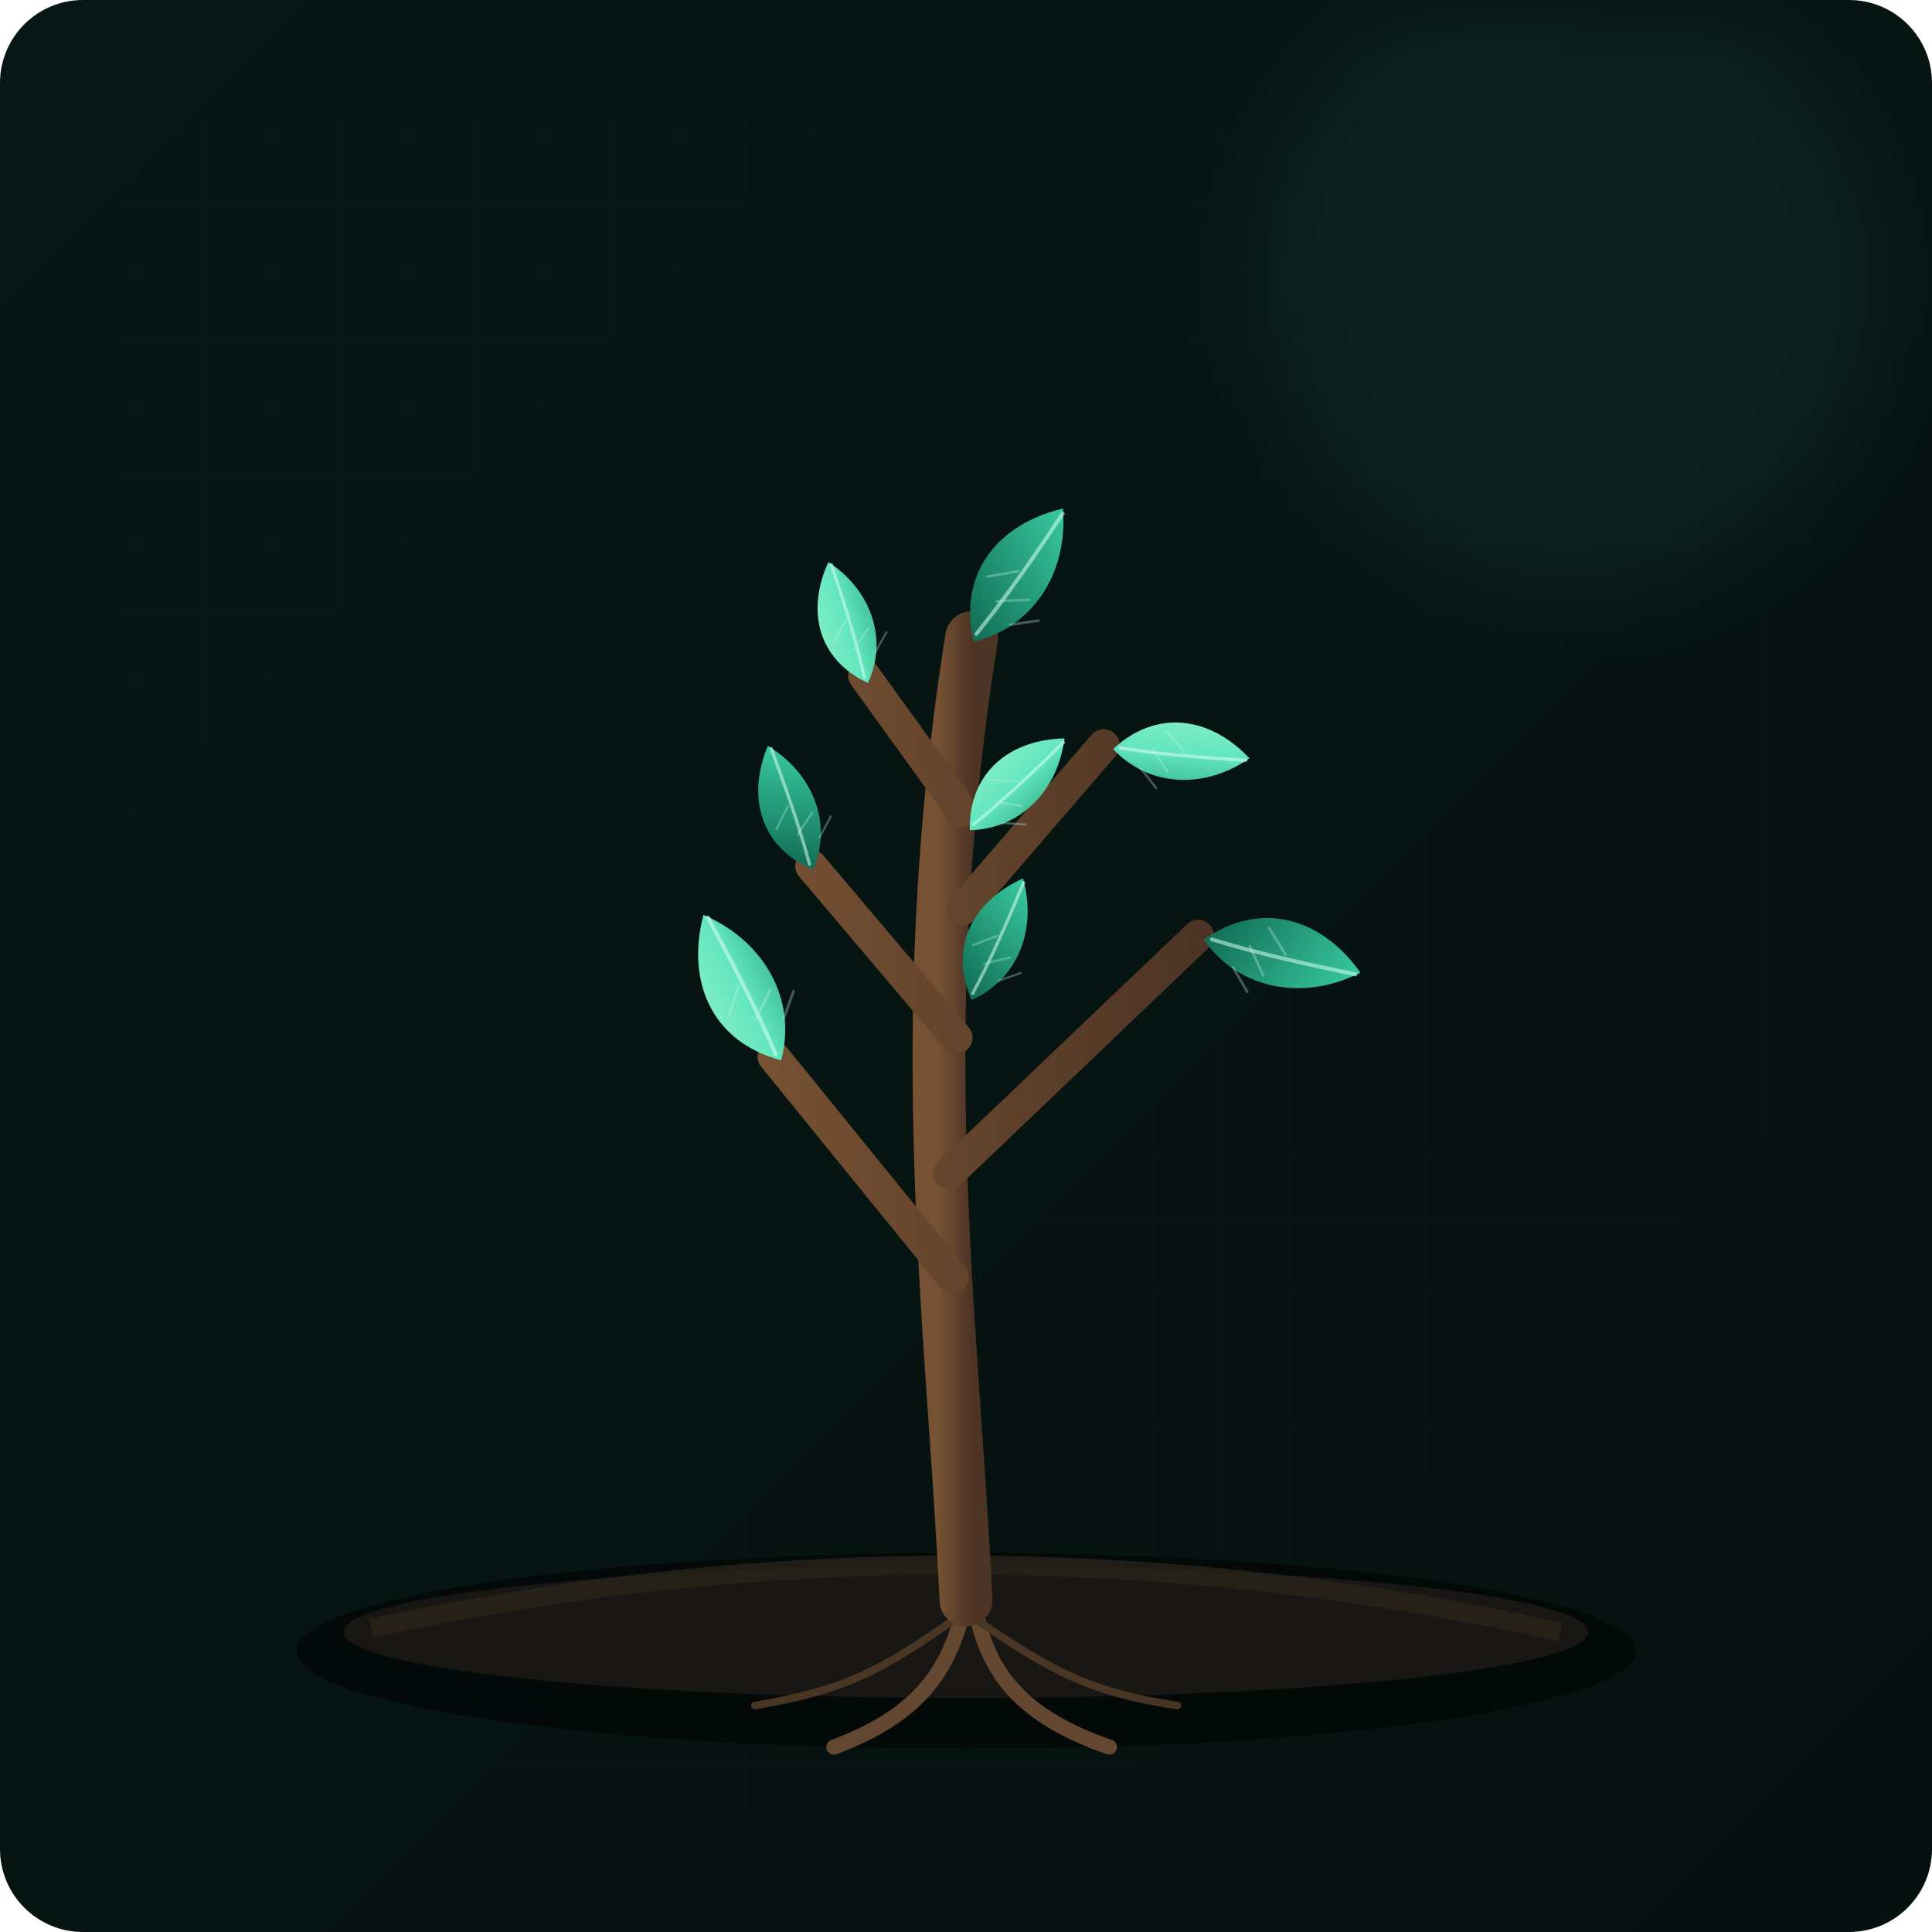
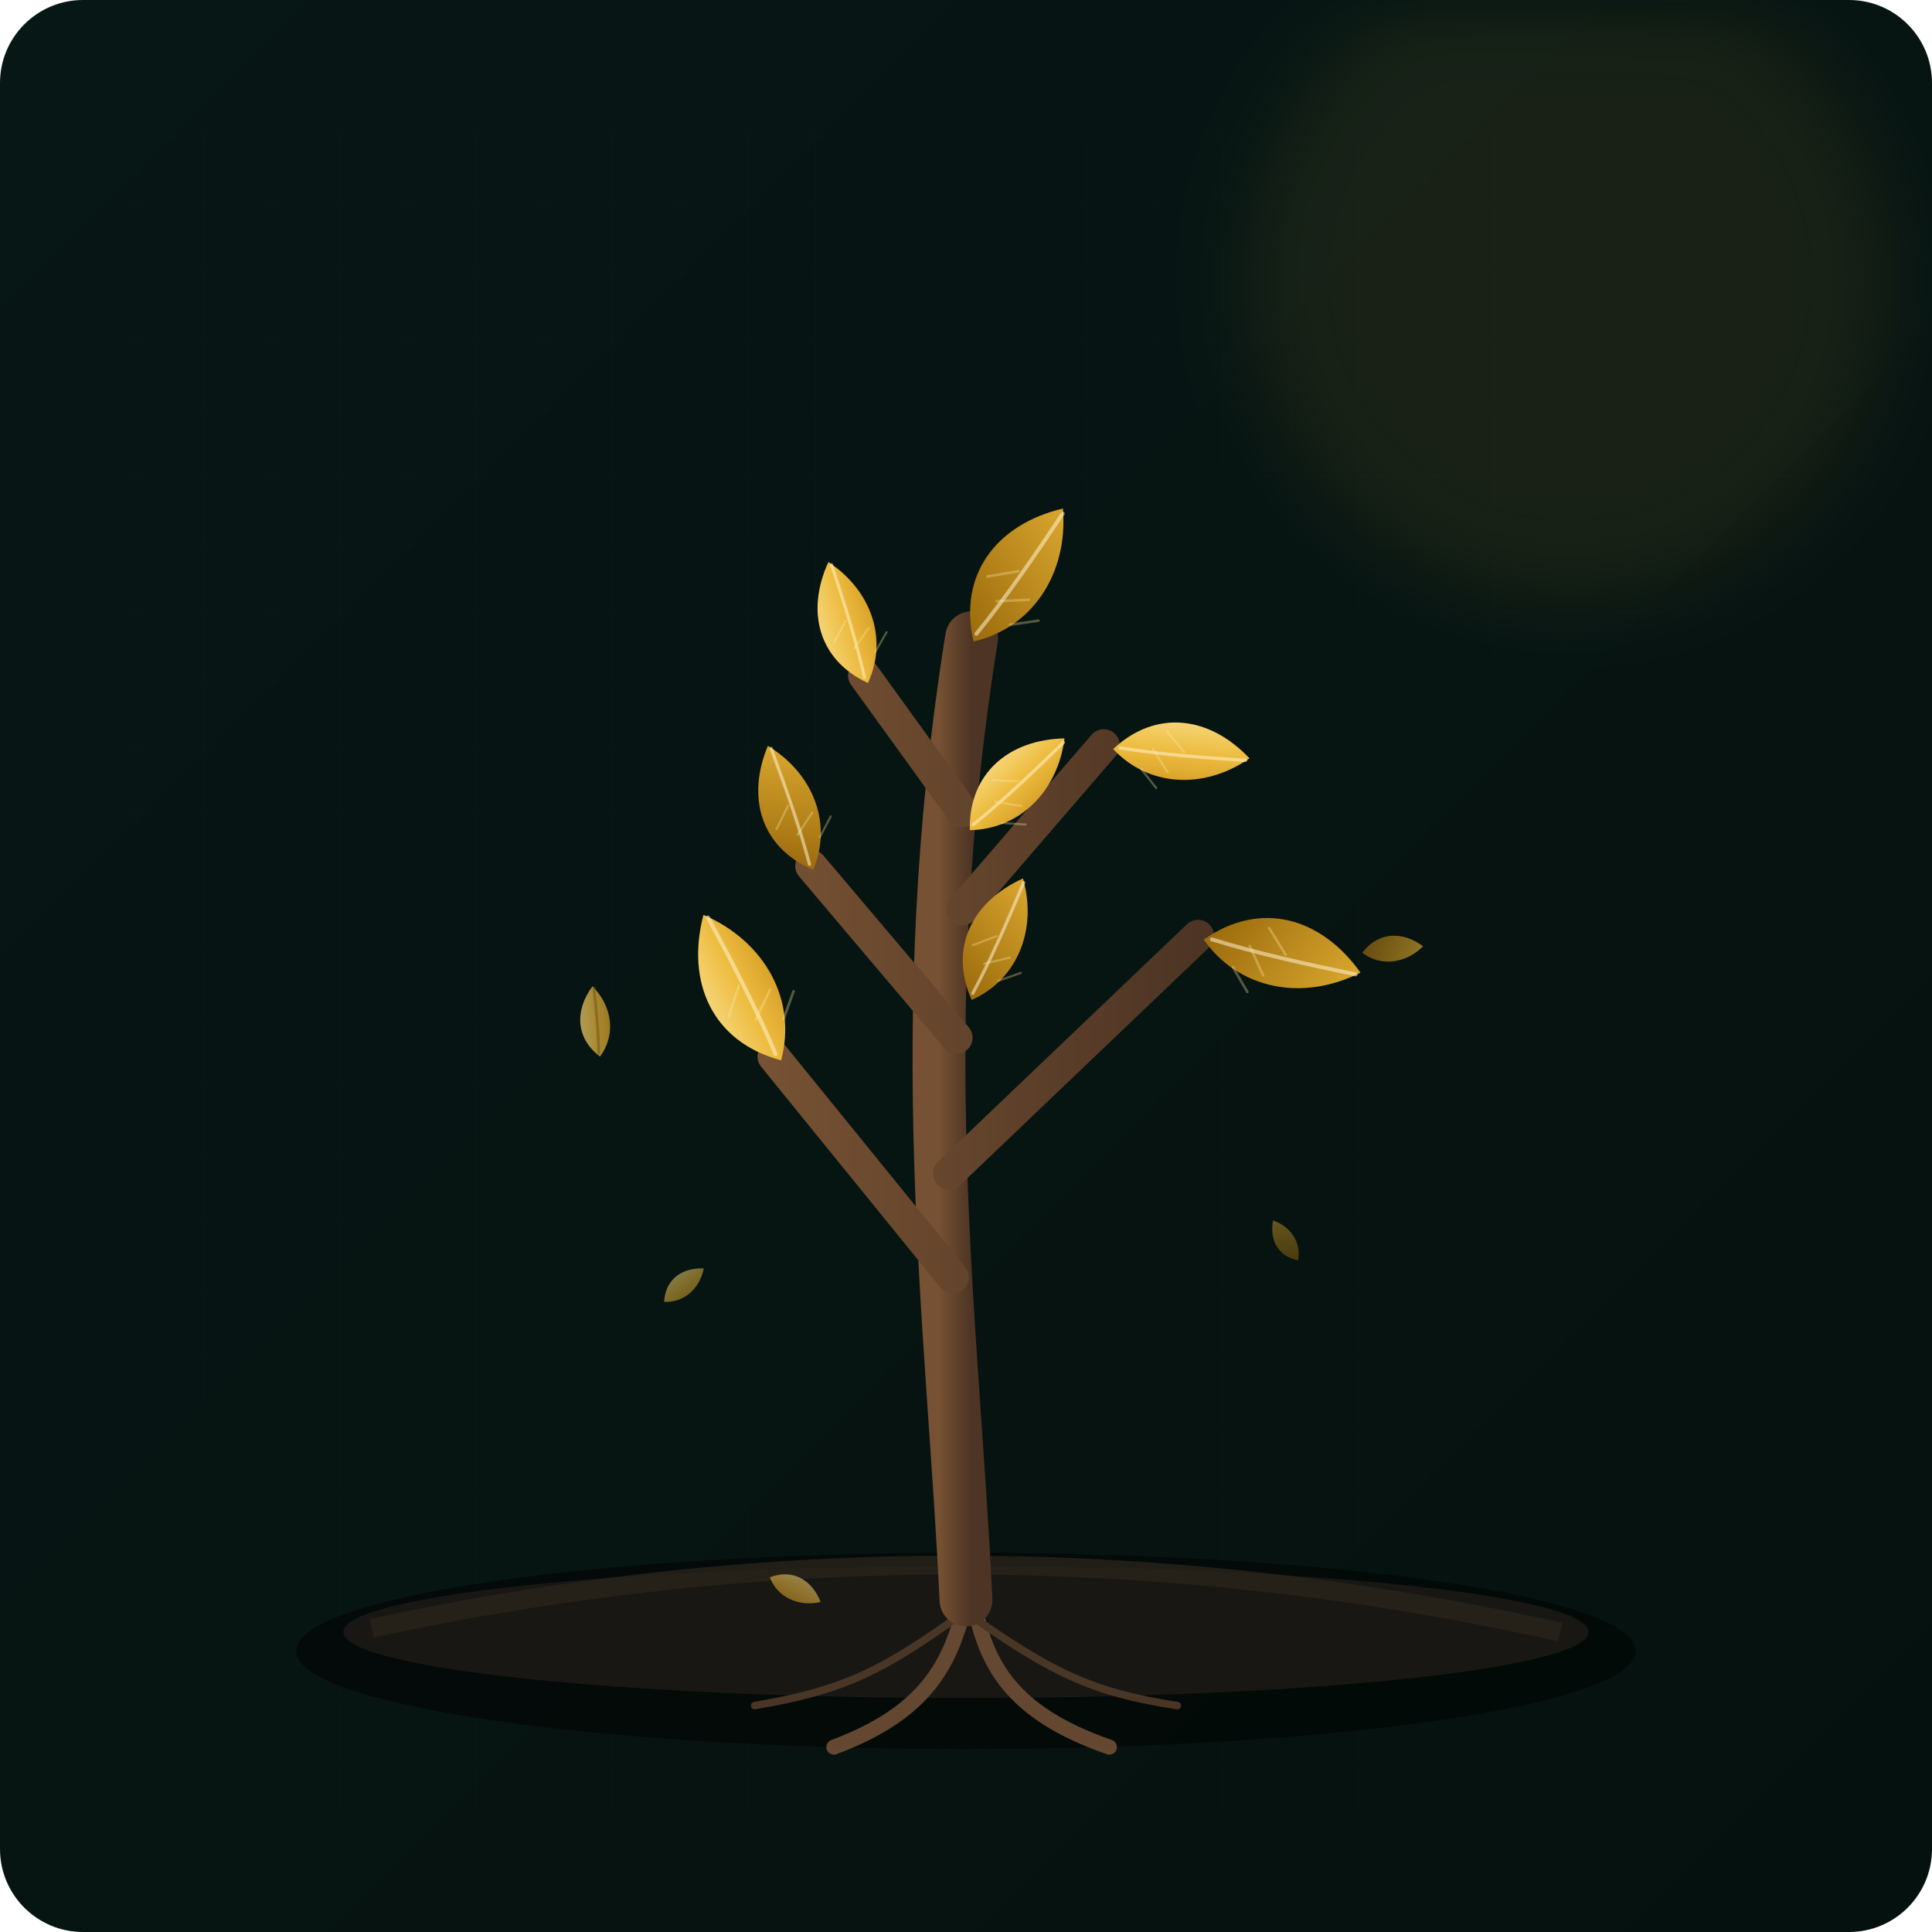
<svg xmlns="http://www.w3.org/2000/svg" width="1024" height="1024" viewBox="0 0 1024 1024">
  <defs>
    <linearGradient id="xbg" x1="0" y1="0" x2="1" y2="1">
      <stop stop-color="#071715" />
      <stop offset="1" stop-color="#05110F" />
    </linearGradient>
    <linearGradient id="xleaf" x1="0" y1="0" x2="1" y2="1">
-       <stop stop-color="#9AF4CC" />
-       <stop offset=".5" stop-color="#63E6BE" />
-       <stop offset="1" stop-color="#1E9B72" />
+       <stop stop-color="#FFEDB0" />
+       <stop offset=".5" stop-color="#EDBC3F" />
+       <stop offset="1" stop-color="#C1830F" />
    </linearGradient>
    <linearGradient id="xleafDark" x1="0" y1="1" x2="1" y2="0">
-       <stop stop-color="#106B53" />
-       <stop offset="1" stop-color="#38C99E" />
+       <stop stop-color="#9A6A0C" />
+       <stop offset="1" stop-color="#D9A62E" />
    </linearGradient>
    <linearGradient id="xwood" x1="0" y1="0" x2="1" y2="0">
      <stop stop-color="#765133" />
      <stop offset="1" stop-color="#4D3424" />
    </linearGradient>
    <linearGradient id="xgold" x1="0" y1="0" x2="1" y2="1">
      <stop stop-color="#FFE99A" />
      <stop offset="1" stop-color="#D89A2B" />
    </linearGradient>
    <linearGradient id="xring" x1="0" y1="0" x2="1" y2="1">
      <stop stop-color="#63E6BE" />
      <stop offset="1" stop-color="#0C8E70" />
    </linearGradient>
    <filter id="xshadow" x="-30%" y="-30%" width="160%" height="170%">
      <feDropShadow dx="0" dy="10" stdDeviation="13" flood-color="#000" flood-opacity=".30" />
    </filter>
    <filter id="xglow" x="-80%" y="-80%" width="260%" height="260%">
      <feGaussianBlur stdDeviation="22" />
    </filter>
    <pattern id="xgrid" width="36" height="36" patternUnits="userSpaceOnUse">
      <path d="M36 0H0V36" fill="none" stroke="#173B34" stroke-width="1" opacity=".42" />
    </pattern>
  </defs>
  <rect width="1024" height="1024" rx="44" fill="url(#xbg)" />
  <rect x="64" y="64" width="896" height="896" rx="36" fill="url(#xgrid)" opacity=".13" />
-   <circle cx="832" cy="148" r="170" fill="#34D9A3" opacity=".07" filter="url(#xglow)" />
+   <circle cx="832" cy="148" r="170" fill="#EDBC3F" opacity=".08" filter="url(#xglow)" />
  <g transform="translate(0 10)">
    <ellipse cx="512" cy="865" rx="355" ry="52" fill="#020706" opacity=".75" />
    <ellipse cx="512" cy="855" rx="330" ry="35" fill="#181714" />
    <path d="M197 853 Q 512 785 827 855" fill="none" stroke="#2A241B" stroke-width="10" opacity=".75" />
    <g opacity=".95">
      <path d="M512 838 C 504.0 873.0, 490.0 898.0, 442.0 916.0" fill="none" stroke="#694A32" stroke-width="8" stroke-linecap="round" />
      <path d="M516.0 838 C 522.0 872.0, 536.0 898.0, 588.0 916.0" fill="none" stroke="#694A32" stroke-width="8" stroke-linecap="round" />
      <path d="M509.0 846.0 C 467.0 876.0, 447.0 886.0, 400.0 894.0" fill="none" stroke="#4D3826" stroke-width="4" stroke-linecap="round" />
      <path d="M514.0 846.0 C 557.0 876.0, 578.0 887.0, 624.0 894.0" fill="none" stroke="#4D3826" stroke-width="4" stroke-linecap="round" />
    </g>
    <path d="M512 838 C505 690 482 534 515 328" stroke="url(#xwood)" stroke-width="28" fill="none" stroke-linecap="round" />
    <path d="M505 667 L410 550 M503 612 L635 486 M507 540 L430 449 M510 472 L585 385 M510 420 L458 348" stroke="url(#xwood)" stroke-width="17" fill="none" stroke-linecap="round" />
    <g transform="translate(414 552) rotate(-60) scale(0.7)">
      <path d="M0 0 C -14 -52, 15 -92, 66 -106 C 72 -55, 45 -12, 0 0 Z" fill="url(#xleaf)" />
-       <path d="M2 -6 C 24 -35, 45 -68, 66 -102" fill="none" stroke="#D7FFF0" stroke-width="3" opacity=".55" stroke-linecap="round" />
-       <path d="M17 -32 L42 -34 M9 -51 L33 -56 M28 -14 L50 -18" fill="none" stroke="#C1F6E3" stroke-width="2" opacity=".32" stroke-linecap="round" />
+       <path d="M2 -6 C 24 -35, 45 -68, 66 -102" fill="none" stroke="#FFF3D0" stroke-width="3" opacity=".55" stroke-linecap="round" />
+       <path d="M17 -32 L42 -34 M9 -51 L33 -56 M28 -14 L50 -18" fill="none" stroke="#FFE9A8" stroke-width="2" opacity=".32" stroke-linecap="round" />
    </g>
    <g transform="translate(638 488) rotate(70) scale(0.68)">
      <path d="M0 0 C -14 -52, 15 -92, 66 -106 C 72 -55, 45 -12, 0 0 Z" fill="url(#xleafDark)" />
-       <path d="M2 -6 C 24 -35, 45 -68, 66 -102" fill="none" stroke="#D7FFF0" stroke-width="3" opacity=".55" stroke-linecap="round" />
-       <path d="M17 -32 L42 -34 M9 -51 L33 -56 M28 -14 L50 -18" fill="none" stroke="#C1F6E3" stroke-width="2" opacity=".32" stroke-linecap="round" />
+       <path d="M2 -6 C 24 -35, 45 -68, 66 -102" fill="none" stroke="#FFF3D0" stroke-width="3" opacity=".55" stroke-linecap="round" />
+       <path d="M17 -32 L42 -34 M9 -51 L33 -56 M28 -14 L50 -18" fill="none" stroke="#FFE9A8" stroke-width="2" opacity=".32" stroke-linecap="round" />
    </g>
    <g transform="translate(431 451) rotate(-52) scale(0.56)">
      <path d="M0 0 C -14 -52, 15 -92, 66 -106 C 72 -55, 45 -12, 0 0 Z" fill="url(#xleafDark)" />
-       <path d="M2 -6 C 24 -35, 45 -68, 66 -102" fill="none" stroke="#D7FFF0" stroke-width="3" opacity=".55" stroke-linecap="round" />
-       <path d="M17 -32 L42 -34 M9 -51 L33 -56 M28 -14 L50 -18" fill="none" stroke="#C1F6E3" stroke-width="2" opacity=".32" stroke-linecap="round" />
+       <path d="M2 -6 C 24 -35, 45 -68, 66 -102" fill="none" stroke="#FFF3D0" stroke-width="3" opacity=".55" stroke-linecap="round" />
+       <path d="M17 -32 L42 -34 M9 -51 L33 -56 M28 -14 L50 -18" fill="none" stroke="#FFE9A8" stroke-width="2" opacity=".32" stroke-linecap="round" />
    </g>
    <g transform="translate(590 387) rotate(62) scale(0.58)">
      <path d="M0 0 C -14 -52, 15 -92, 66 -106 C 72 -55, 45 -12, 0 0 Z" fill="url(#xleaf)" />
-       <path d="M2 -6 C 24 -35, 45 -68, 66 -102" fill="none" stroke="#D7FFF0" stroke-width="3" opacity=".55" stroke-linecap="round" />
-       <path d="M17 -32 L42 -34 M9 -51 L33 -56 M28 -14 L50 -18" fill="none" stroke="#C1F6E3" stroke-width="2" opacity=".32" stroke-linecap="round" />
+       <path d="M2 -6 C 24 -35, 45 -68, 66 -102" fill="none" stroke="#FFF3D0" stroke-width="3" opacity=".55" stroke-linecap="round" />
+       <path d="M17 -32 L42 -34 M9 -51 L33 -56 M28 -14 L50 -18" fill="none" stroke="#FFE9A8" stroke-width="2" opacity=".32" stroke-linecap="round" />
    </g>
    <g transform="translate(460 352) rotate(-50) scale(0.54)">
      <path d="M0 0 C -14 -52, 15 -92, 66 -106 C 72 -55, 45 -12, 0 0 Z" fill="url(#xleaf)" />
-       <path d="M2 -6 C 24 -35, 45 -68, 66 -102" fill="none" stroke="#D7FFF0" stroke-width="3" opacity=".55" stroke-linecap="round" />
-       <path d="M17 -32 L42 -34 M9 -51 L33 -56 M28 -14 L50 -18" fill="none" stroke="#C1F6E3" stroke-width="2" opacity=".32" stroke-linecap="round" />
+       <path d="M2 -6 C 24 -35, 45 -68, 66 -102" fill="none" stroke="#FFF3D0" stroke-width="3" opacity=".55" stroke-linecap="round" />
+       <path d="M17 -32 L42 -34 M9 -51 L33 -56 M28 -14 L50 -18" fill="none" stroke="#FFE9A8" stroke-width="2" opacity=".32" stroke-linecap="round" />
    </g>
    <g transform="translate(516 330) rotate(2) scale(0.68)">
      <path d="M0 0 C -14 -52, 15 -92, 66 -106 C 72 -55, 45 -12, 0 0 Z" fill="url(#xleafDark)" />
-       <path d="M2 -6 C 24 -35, 45 -68, 66 -102" fill="none" stroke="#D7FFF0" stroke-width="3" opacity=".55" stroke-linecap="round" />
-       <path d="M17 -32 L42 -34 M9 -51 L33 -56 M28 -14 L50 -18" fill="none" stroke="#C1F6E3" stroke-width="2" opacity=".32" stroke-linecap="round" />
+       <path d="M2 -6 C 24 -35, 45 -68, 66 -102" fill="none" stroke="#FFF3D0" stroke-width="3" opacity=".55" stroke-linecap="round" />
+       <path d="M17 -32 L42 -34 M9 -51 L33 -56 M28 -14 L50 -18" fill="none" stroke="#FFE9A8" stroke-width="2" opacity=".32" stroke-linecap="round" />
    </g>
    <g transform="translate(514 430) rotate(14) scale(0.56)">
      <path d="M0 0 C -14 -52, 15 -92, 66 -106 C 72 -55, 45 -12, 0 0 Z" fill="url(#xleaf)" />
-       <path d="M2 -6 C 24 -35, 45 -68, 66 -102" fill="none" stroke="#D7FFF0" stroke-width="3" opacity=".55" stroke-linecap="round" />
-       <path d="M17 -32 L42 -34 M9 -51 L33 -56 M28 -14 L50 -18" fill="none" stroke="#C1F6E3" stroke-width="2" opacity=".32" stroke-linecap="round" />
+       <path d="M2 -6 C 24 -35, 45 -68, 66 -102" fill="none" stroke="#FFF3D0" stroke-width="3" opacity=".55" stroke-linecap="round" />
+       <path d="M17 -32 L42 -34 M9 -51 L33 -56 M28 -14 L50 -18" fill="none" stroke="#FFE9A8" stroke-width="2" opacity=".32" stroke-linecap="round" />
    </g>
    <g transform="translate(515 520) rotate(-9) scale(0.56)">
      <path d="M0 0 C -14 -52, 15 -92, 66 -106 C 72 -55, 45 -12, 0 0 Z" fill="url(#xleafDark)" />
-       <path d="M2 -6 C 24 -35, 45 -68, 66 -102" fill="none" stroke="#D7FFF0" stroke-width="3" opacity=".55" stroke-linecap="round" />
-       <path d="M17 -32 L42 -34 M9 -51 L33 -56 M28 -14 L50 -18" fill="none" stroke="#C1F6E3" stroke-width="2" opacity=".32" stroke-linecap="round" />
+       <path d="M2 -6 C 24 -35, 45 -68, 66 -102" fill="none" stroke="#FFF3D0" stroke-width="3" opacity=".55" stroke-linecap="round" />
+       <path d="M17 -32 L42 -34 M9 -51 L33 -56 M28 -14 L50 -18" fill="none" stroke="#FFE9A8" stroke-width="2" opacity=".32" stroke-linecap="round" />
+     </g>
+   </g>
+   <g opacity=".9">
+     <g transform="translate(318 560) rotate(-38) scale(0.30)" opacity=".78">
+       <path d="M0 0 C -14 -52, 15 -92, 66 -106 C 72 -55, 45 -12, 0 0 Z" fill="url(#xleaf)" />
+       <path d="M2 -6 C 24 -35, 45 -68, 66 -102" fill="none" stroke="#9A6A0C" stroke-width="5" stroke-linecap="round" opacity=".5" />
+     </g>
+     <g transform="translate(722 505) rotate(52) scale(0.26)" opacity=".72">
+       <path d="M0 0 C -14 -52, 15 -92, 66 -106 C 72 -55, 45 -12, 0 0 Z" fill="url(#xleafDark)" />
+     </g>
+     <g transform="translate(352 690) rotate(18) scale(0.22)" opacity=".58">
+       <path d="M0 0 C -14 -52, 15 -92, 66 -106 C 72 -55, 45 -12, 0 0 Z" fill="url(#xleaf)" />
+     </g>
+     <g transform="translate(688 668) rotate(-64) scale(0.20)" opacity=".5">
+       <path d="M0 0 C -14 -52, 15 -92, 66 -106 C 72 -55, 45 -12, 0 0 Z" fill="url(#xleafDark)" />
+     </g>
+     <g transform="translate(408 836) rotate(84) scale(0.24)" opacity=".62">
+       <path d="M0 0 C -14 -52, 15 -92, 66 -106 C 72 -55, 45 -12, 0 0 Z" fill="url(#xleaf)" />
    </g>
  </g>
</svg>
